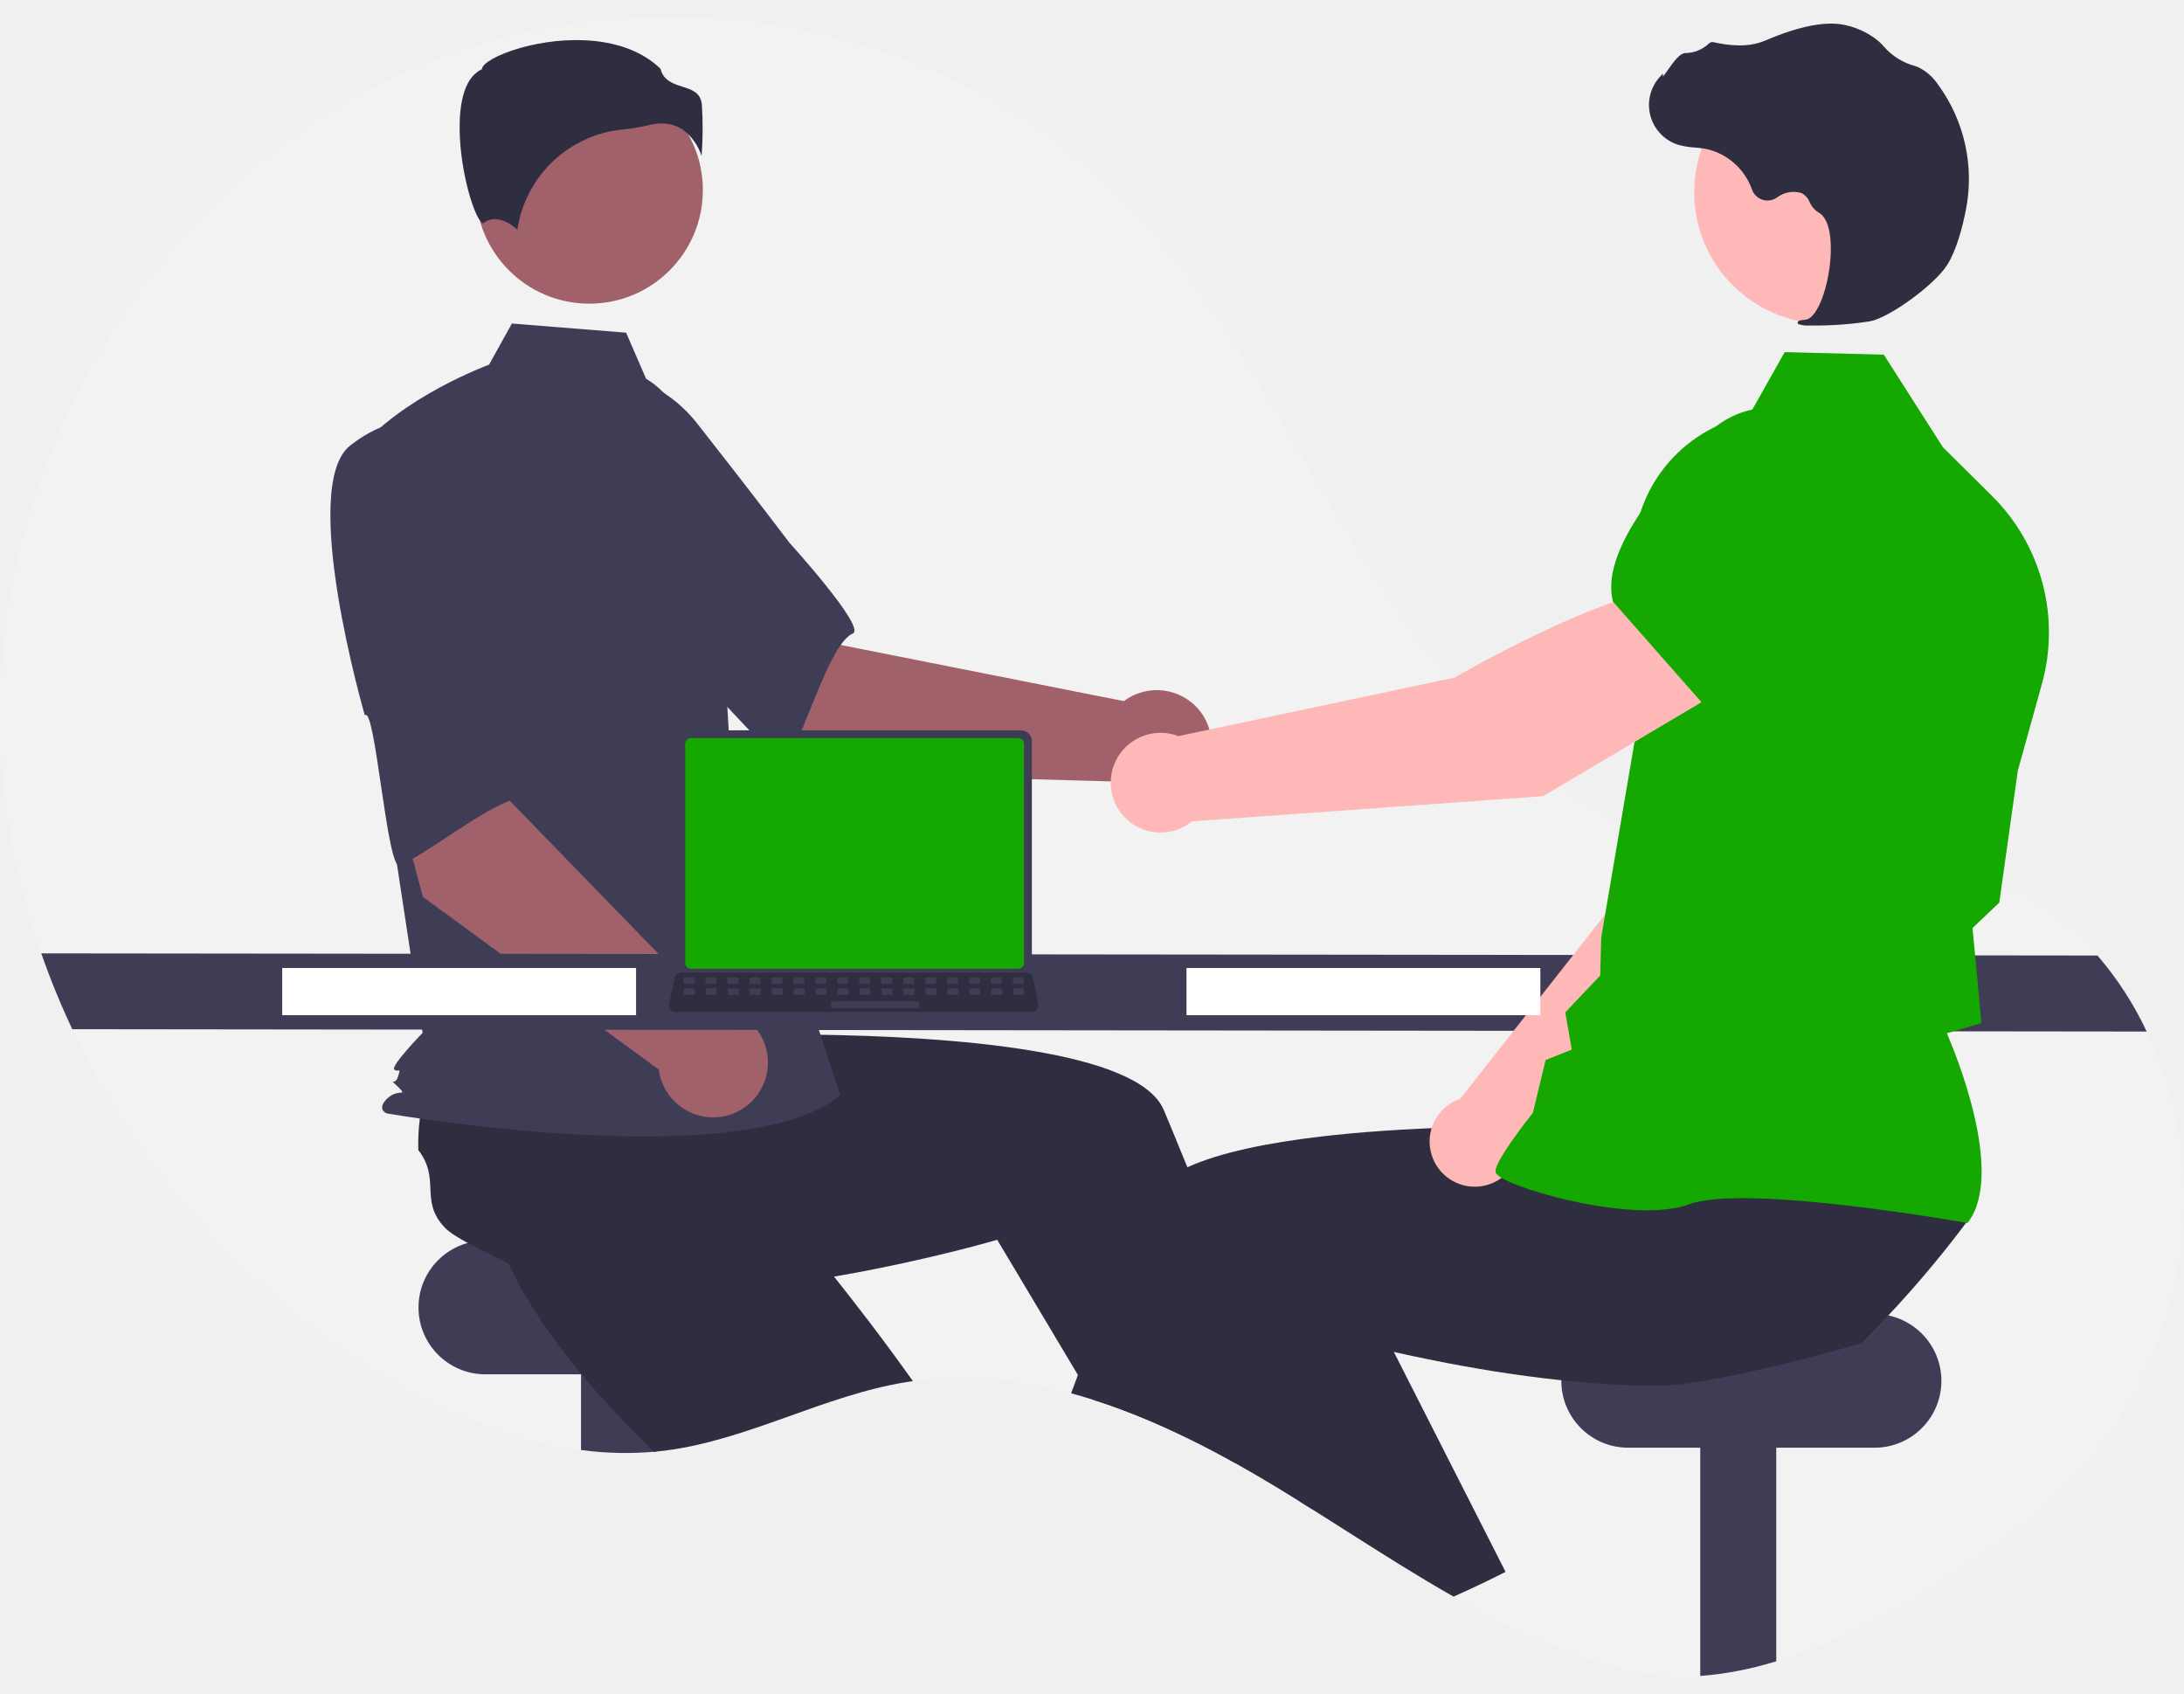
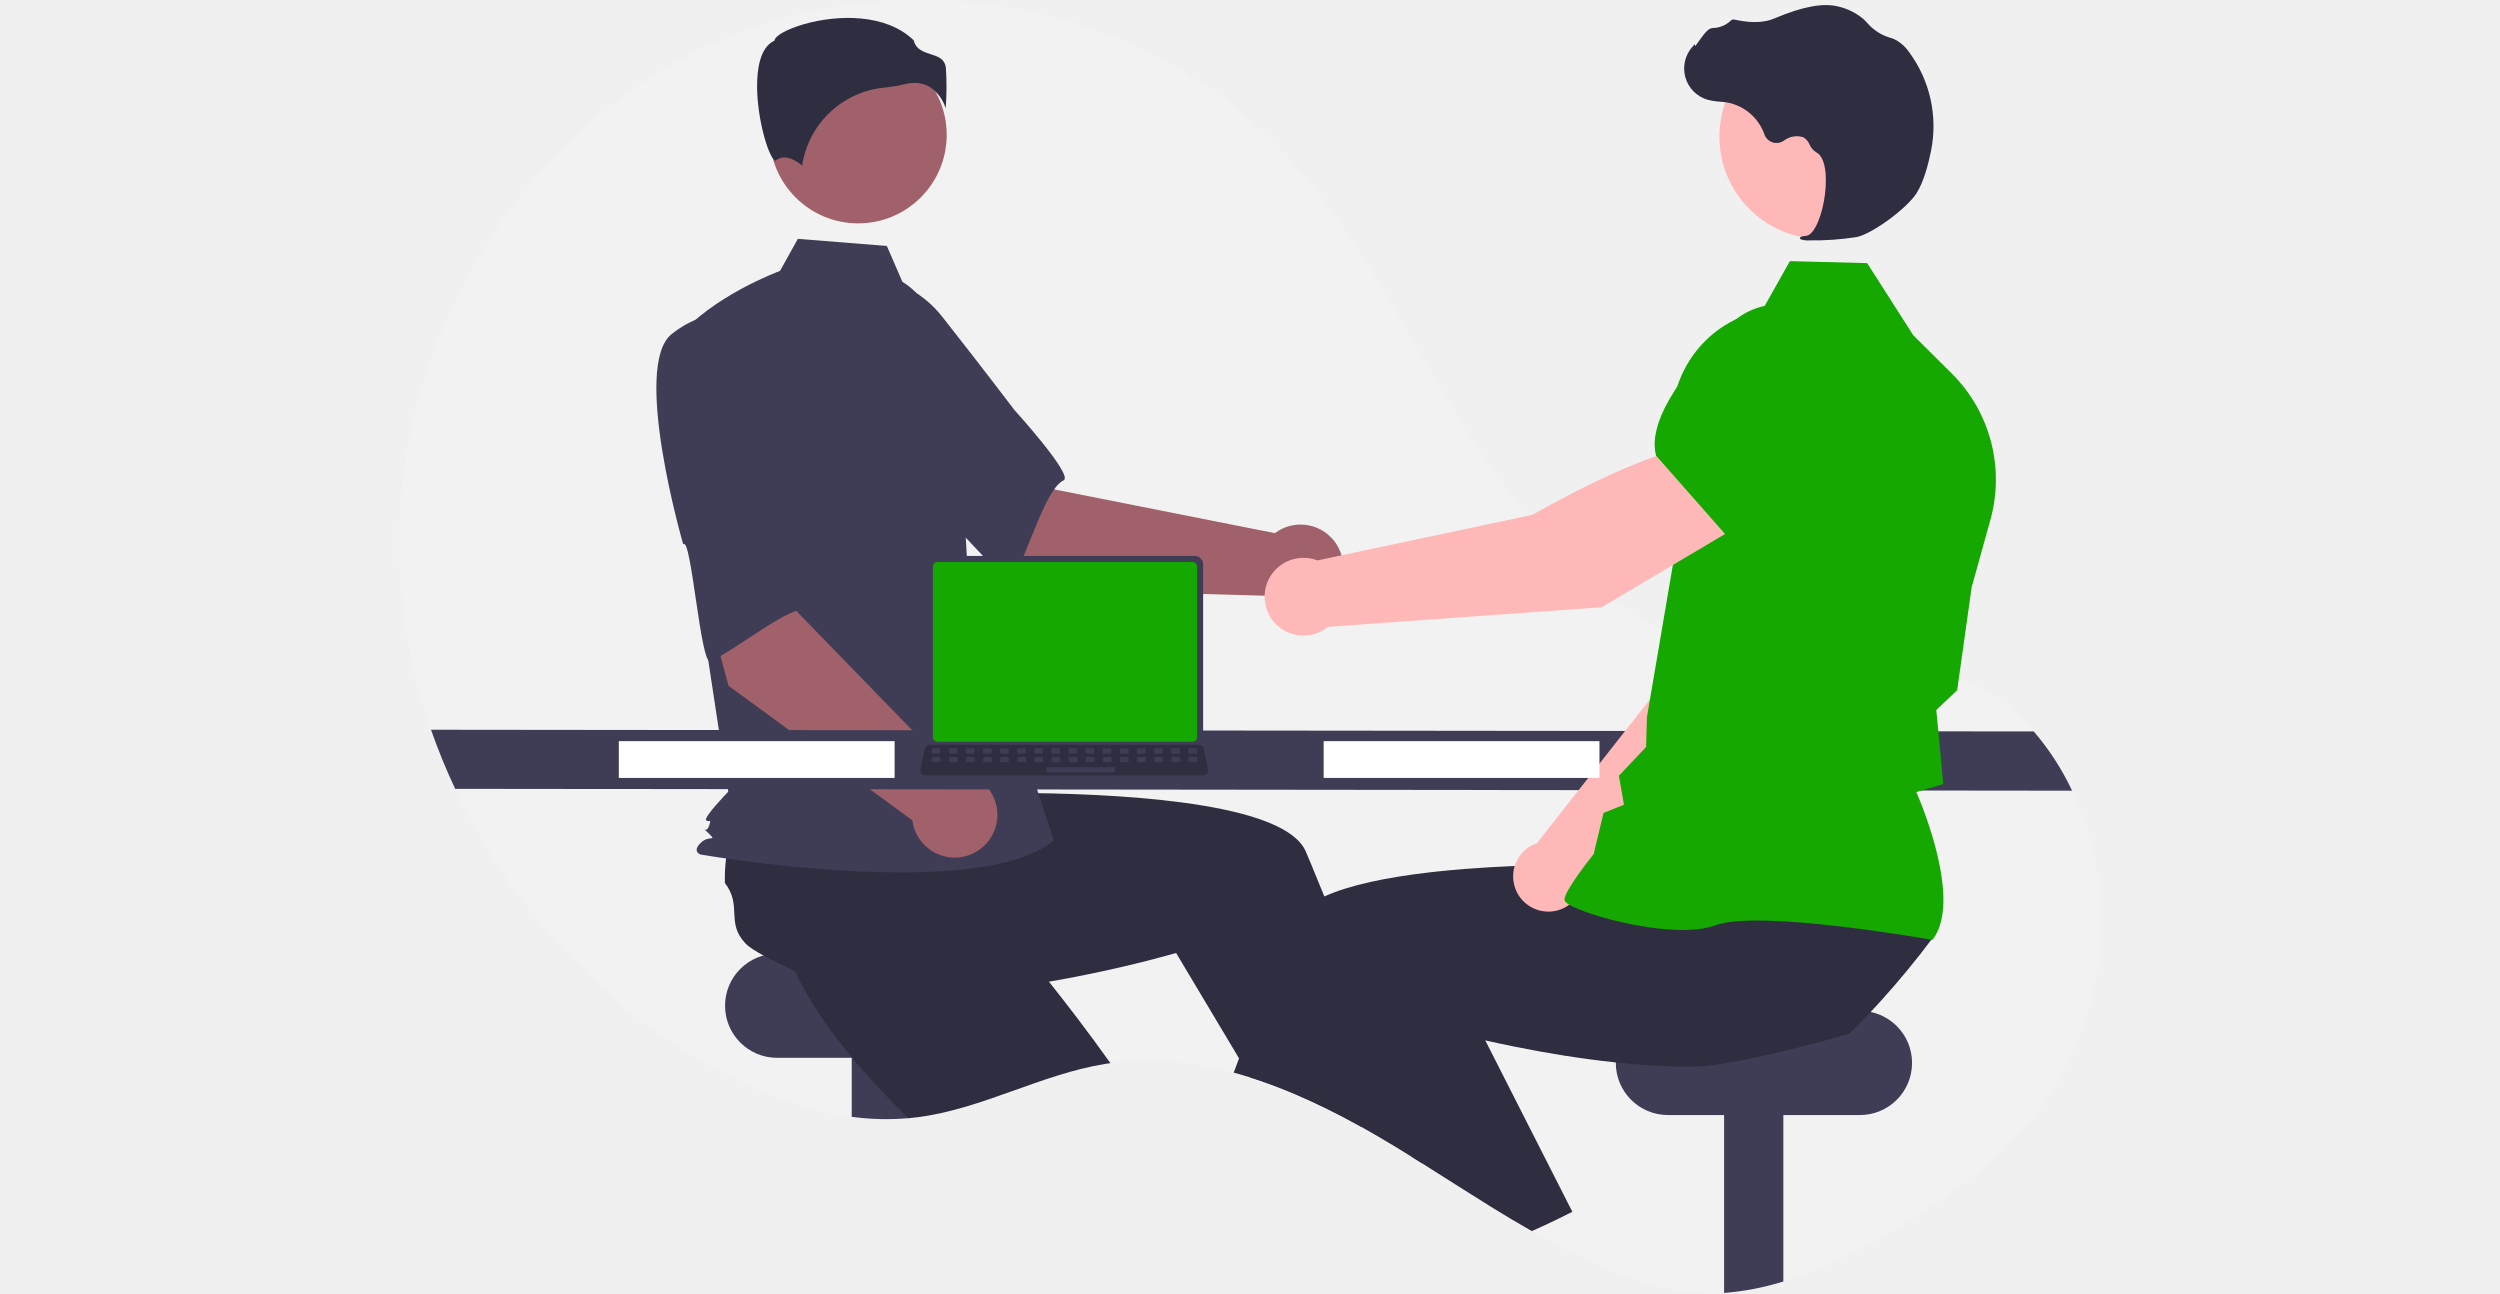
- <svg xmlns="http://www.w3.org/2000/svg" data-name="Layer 1" width="400.941" height="310.92" viewBox="0 0 833.222 633.11">
+ <svg xmlns="http://www.w3.org/2000/svg" data-name="Layer 1" width="600.941" height="310.92" viewBox="0 0 833.222 633.11">
  <path d="M954.314,708.907c-27.3,20.79-60.56,41.85-93.26,51.78a132.151,132.151,0,0,1-29,5.61,87.682,87.682,0,0,1-27.45-2.13c-23.6-5.87-45.49-16.15-66.67-28.16-6.92-3.93-13.76-8.04-20.56-12.24-11.1-6.86-22.09-13.96-33.11-20.89-1.65-1.05-3.29-2.08-4.94-3.1h-.01q-3.99-2.505-8-4.94c-.47-.29-.94-.57-1.42-.86q-7.575-4.59-15.41-8.97c-.64-.35-1.28-.71-1.92-1.06a337.758,337.758,0,0,0-31.12-15.23c-6.98-2.94-14.05-5.59-21.19-7.85h-.01c-2.73-.86-5.47-1.67-8.22-2.41a172.032,172.032,0,0,0-25.14-4.92,137.461,137.461,0,0,0-35.21.28c-.79.11-1.57.22-2.36.35-31.6,5.06-60.44,22.12-92.18,26.14-1.03.13-2.05.25-3.08.34-.44.04-.88.09-1.32.12a126.185,126.185,0,0,1-27.68-.68c-25.63-3.38-50.59-13.87-73.06-27.09-52.53-30.91-95.13-78.42-121.03-133.44a297.454,297.454,0,0,1-11.83-28.93,278.47,278.47,0,0,1-15.67-84.85c-2.43-100.36,54.6-201.05,144.14-246.44,89.55-45.39,207.35-30.38,279.57,39.35,43.81,42.3,69.16,99.62,102.13,150.83,32.97,51.2,79.83,100.11,140.27,107.57,30.79,3.8,63.01-3.55,92.52,6.01,16.34,5.3,30.28,15.44,41.51,28.36a127.185,127.185,0,0,1,18.78,29,141.927,141.927,0,0,1,8.73,23.54c.41,1.49.79,2.98,1.16,4.47C1026.974,608.507,1003.484,671.447,954.314,708.907Z" transform="translate(-183.3889 -133.445)" fill="#f2f2f2" />
  <rect x="159.665" y="466.772" width="145" height="51" rx="25.5" fill="#3f3d56" />
  <path d="M434.054,638.217v42.43a125.553,125.553,0,0,1-29-.56v-41.87Z" transform="translate(-183.3889 -133.445)" fill="#3f3d56" />
  <path d="M531.674,653.817c-.79.11-1.57.22-2.36.35-31.6,5.06-60.44,22.12-92.18,26.14-1.03.13-2.05.25-3.08.34-.44.04-.88.09-1.32.12-7.75-7.59-15.5-15.67-22.78-24.04-3.95-4.53-7.77-9.15-11.36-13.83-9.32-12.08-17.22-24.5-22.44-36.7.53-5.85-3.11-19.38-4.85-29.74l-.01-.01c-.74-4.35-1.14-8.13-.77-10.56,2.12-14.02,13.57-12.41,17.09-26.15a77.5,77.5,0,0,1,10.11-7.11c.59-.35,1.19-.7,1.81-1.05l38.2-26.4,14.6,14.32,22.22,21.8,24.08,23.61-20.44,20.65s17.08,19.69,37.05,45.94C520.604,638.547,526.174,646.077,531.674,653.817Z" transform="translate(-183.3889 -133.445)" fill="#2f2e41" />
  <path d="M861.054,638.217v122.47a132.151,132.151,0,0,1-29,5.61v-128.08Z" transform="translate(-183.3889 -133.445)" fill="#3f3d56" />
  <rect x="595.665" y="494.772" width="145" height="51" rx="25.5" fill="#3f3d56" />
  <path d="M669.894,693.977q-7.575-4.59-15.41-8.97c-.64-.35-1.28-.71-1.92-1.06l3.44-1.47,9.28-3.99.09-.04.1.34Z" transform="translate(-183.3889 -133.445)" fill="#ffb6b6" />
  <path d="M684.264,702.877c-1.65-1.05-3.29-2.08-4.94-3.1h-.01q-3.99-2.505-8-4.94c-.47-.29-.94-.57-1.42-.86q-7.575-4.59-15.41-8.97c-.64-.35-1.28-.71-1.92-1.06a337.758,337.758,0,0,0-31.12-15.23c-6.98-2.94-14.05-5.59-21.19-7.85h-.01l-5.61-9.39-25.25-42.29-5.55-9.29s-18.93,5.6-45.72,10.97c-9.75,1.96-20.53,3.88-31.84,5.5-12.09,1.72-24.77,3.09-37.37,3.75-6.01.32-12,.48-17.9.43-15.25-.1-29.9-1.53-42.73-4.93-4.28-4.02-17.18-9.49-26.42-14.5h-.01c-3.88-2.1-7.1-4.11-8.79-5.9-9.74-10.3-1.42-18.33-10.08-29.57a78.018,78.018,0,0,1,.63-12.34c.09-.68.18-1.37.29-2.07l2.73-46.36,20.28-2.68,30.86-4.08,33.43-4.42,3.68,28.82s26.03-1.32,59.01-.88c52.97.72,123.85,6,133.45,28.66.9,2.13,1.8,4.28,2.7,6.43q3.21,7.71,6.36,15.5c7.61,18.8,14.87,37.78,21.5,55.72,4.12,11.16,8,21.92,11.57,31.99,2.87,8.1,5.53,15.76,7.96,22.81,2.22,6.44,4.23,12.37,6.02,17.69C683.724,701.267,683.994,702.087,684.264,702.877Z" transform="translate(-183.3889 -133.445)" fill="#2f2e41" />
  <path d="M497.708,421.99l-64.055-54.401,41.675-42.177,29.075,47.623,107.774,21.367a20.9,20.9,0,1,1-2.97,30.678Z" transform="translate(-183.3889 -133.445)" fill="#a0616a" />
  <path d="M377.042,296.092c-7.403,24.083,63.1,81.52,63.1,81.52.783-5.782,40.756,44.073,43.475,39.558,7.729-12.832,16.234-44.552,25.157-48.606,5.103-2.318-24.171-34.543-24.171-34.543s-14.933-19.756-34.649-44.794a53.412,53.412,0,0,0-47.084-20.961S384.445,272.009,377.042,296.092Z" transform="translate(-183.3889 -133.445)" fill="#3f3d56" />
  <circle cx="224.825" cy="66.009" r="43.324" fill="#a0616a" />
  <path d="M429.876,271.412c9.334,5.549,14.917,15.744,18.122,26.119a247.516,247.516,0,0,1,10.636,59.137l3.385,60.089,41.926,127.947c-36.336,30.746-172.919,6.988-172.919,6.988s-4.193-1.397,0-5.59,8.274-.478,4.082-4.671-1.302.478.095-3.715,0-1.397-1.398-2.795,10.819-13.976,10.819-13.976L333.445,447.503,319.47,299.363c16.771-20.963,50.498-33.321,50.498-33.321l8.715-15.687,43.574,3.486Z" transform="translate(-183.3889 -133.445)" fill="#3f3d56" />
  <path d="M443.928,176.437a20.078,20.078,0,0,1,7.133,10.02,141.018,141.018,0,0,0,.093-19.659c-.511-4.601-3.75-5.636-7.5-6.835-3.387-1.083-7.218-2.307-8.248-6.774-13.619-13.248-37.326-12.58-53.55-7.959-8.928,2.543-14.065,5.81-14.524,7.724l-.095.394-.363.181c-6.882,3.441-8.221,14.306-8.133,22.815.168,16.031,5.703,34.239,8.821,35.718.165.078.207.048.278-.012h0c4.695-3.752,10.424.285,12.941,2.48a45.059,45.059,0,0,1,40.346-38.219,70.703,70.703,0,0,0,9.724-1.631,20.472,20.472,0,0,1,4.968-.652A14.137,14.137,0,0,1,443.928,176.437Z" transform="translate(-183.3889 -133.445)" fill="#2f2e41" />
  <path d="M389.338,487.262,376.085,480.475a3.632,3.632,0,0,1,3.276-6.397l13.253,6.787a3.632,3.632,0,0,1-3.276,6.397Z" transform="translate(-183.3889 -133.445)" fill="#14a800" />
  <path d="M344.735,469.078l-21.801-81.162,58.259-11.028-3.133,55.709,76.547,78.818A20.9,20.9,0,1,1,434.732,534.973Z" transform="translate(-183.3889 -133.445)" fill="#a0616a" />
  <path d="M316.972,296.916c-19.775,15.612,5.606,102.935,5.606,102.935,3.93-4.313,8.496,59.425,13.299,57.255,13.651-6.168,38.673-27.438,48.319-25.704,5.516.992-.263-42.159-.263-42.159s-1.063-24.742-3.061-56.548a53.412,53.412,0,0,0-26.836-44.001S336.747,281.305,316.972,296.916Z" transform="translate(-183.3889 -133.445)" fill="#3f3d56" />
  <path d="M1002.384,520.457l-791.42-.9a297.454,297.454,0,0,1-11.83-28.93l784.47.83A127.185,127.185,0,0,1,1002.384,520.457Z" transform="translate(-183.3889 -133.445)" fill="#3f3d56" />
  <path d="M750.314,730.277q-6.135,2.97-12.38,5.73c-6.92-3.93-13.76-8.04-20.56-12.24l25.22-11.08Z" transform="translate(-183.3889 -133.445)" fill="#ffb6b6" />
  <path d="M934.194,592.477q-6.15,8.25-12.69,16.17-6.03,7.305-12.38,14.33c-1.75,1.94-3.52,3.87-5.33,5.78q-4.995,5.355-10.21,10.53c-6.26,1.97-18.94,5.44-32.53,8.68-9.89,2.35-20.26,4.58-29,6a104.486,104.486,0,0,1-14.81,1.58c-5.9.05-11.89-.11-17.9-.43-6.78-.36-13.57-.92-20.28-1.64-17.45-1.83-34.35-4.68-48.93-7.61-5.34-1.06-10.36-2.14-14.98-3.19-8.75-1.97-16.07-3.81-21.37-5.21-5.97-1.56-9.37-2.57-9.37-2.57l-14.95,25.04-7.76,12.99-5.7,9.55-1.52,2.53c-.64-.35-1.28-.71-1.92-1.06a337.758,337.758,0,0,0-31.12-15.23c-6.98-2.94-14.05-5.59-21.19-7.85h-.01c-2.73-.86-5.47-1.67-8.22-2.41q1.29-3.465,2.61-6.98,2.46-6.555,5.02-13.23c3.69-9.64,7.51-19.42,11.44-29.15,3.22-7.99,6.5-15.95,9.82-23.8,1.53-3.62,4.64-6.8,8.99-9.59a52.323,52.323,0,0,1,6.49-3.48c12.45-5.67,30.79-9.36,51-11.73,1.67-.19,3.35-.38,5.04-.56,16.73-1.76,34.48-2.67,51.08-3.09,8.31-.21,16.33-.29,23.79-.3q3.615,0,7.03.02h.01c6.15.03,11.81.12,16.79.22.97.02,1.91.05,2.83.07h.01c.62.01,1.23.03,1.83.04,10.89.28,17.57.62,17.57.62l2.59-20.32.53-4.1.5-3.9v-.01l.06-.49.41-.01,7.2-.14,60.52-1.18,33.06-.65-5.24,22.46-8.65,37.06C905.234,592.097,934.494,587.507,934.194,592.477Z" transform="translate(-183.3889 -133.445)" fill="#2f2e41" />
  <path d="M757.774,726.577c-2.47,1.26-4.96,2.5-7.46,3.7q-6.135,2.97-12.38,5.73c-6.92-3.93-13.76-8.04-20.56-12.24-11.1-6.86-22.09-13.96-33.11-20.89-1.65-1.05-3.29-2.08-4.94-3.1h-.01c-4.54-6.74-9.17-13.76-13.84-20.99-.07-.1-.13-.2-.19-.3q-1.8-2.76-3.58-5.56c-7.47-11.7-14.98-23.9-22.27-36.36l18.46-8.62,34.32-16.02,5.92-2.76,17.02,33.51,15.18,29.89,3.38,6.65Z" transform="translate(-183.3889 -133.445)" fill="#2f2e41" />
  <path d="M762.946,565.695l87.501-84.384,24.252-68.67L838.926,397.086c-18.375,17.601-38.237,72.424-38.237,72.424L740.477,546.115c-.469.161-.937.331-1.399.535a17.231,17.231,0,1,0,23.869,19.045Z" transform="translate(-183.3889 -133.445)" fill="#ffb8b8" />
  <path d="M828.86,404.753l45.375,14.405.171-.028c16.889-2.829,30.903-30.412,39.684-53.054a31.596,31.596,0,0,0-16.087-40.025h0a31.666,31.666,0,0,0-33.165,4.184l-23.301,19.039Z" transform="translate(-183.3889 -133.445)" fill="#14a800" />
  <path d="M934.012,593.49l.265-.352c14.157-18.776-5.206-65.273-8.133-72.017l13.164-3.899-2.294-25.064-1.105-11.176L946.143,471.262l.034-.248,7.039-50.092,9.21-33.154A73.285,73.285,0,0,0,943.465,316.233L924.638,297.54l-22.556-35.306-37.819-.976-13.6,24.159a55.141,55.141,0,0,0-44.103,55.179l1.28,64.316L794.269,484.598l-.381,14.475-13.319,14.055,2.462,14.21-9.963,3.969-4.875,20.191c-1.862,2.33-14.156,17.87-14.268,22.202-.017.65.447,1.292,1.459,2.016,7.958,5.694,52.437,18.031,72.456,10.614,21.323-7.894,104.895,6.932,105.737,7.083Z" transform="translate(-183.3889 -133.445)" fill="#14a800" />
  <circle cx="696.48" cy="66.885" r="50.104" fill="#ffb8b8" />
  <path d="M873.756,251.104a136.267,136.267,0,0,0,23.181-1.62c7.599-1.545,24.599-14.003,29.339-21.5h0c3.521-5.57,5.772-14.268,7.042-20.583a60.914,60.914,0,0,0-10.654-48.358,19.245,19.245,0,0,0-7.773-6.634c-.278-.109-.565-.205-.855-.288a23.745,23.745,0,0,1-11.812-7.309,19.586,19.586,0,0,0-1.964-2.021,29.248,29.248,0,0,0-12.203-6.127c-7.254-1.941-17.752-.014-31.202,5.733-6.757,2.888-14.147,1.843-19.832.609a1.86,1.86,0,0,0-1.751.6,13.132,13.132,0,0,1-8.925,3.558c-2.032.089-4.164,2.903-6.741,6.572-.585.833-1.267,1.805-1.759,2.396l-.066-1.136-1.149,1.267a15.935,15.935,0,0,0,7.194,25.961,31.076,31.076,0,0,0,6.25.996c1.279.115,2.602.234,3.87.454a24.025,24.025,0,0,1,17.853,15.59,6.283,6.283,0,0,0,9.483,3.05,10.381,10.381,0,0,1,9.459-1.722,6.891,6.891,0,0,1,3.046,3.455,8.98,8.98,0,0,0,3.408,3.976c5.15,2.655,5.505,14.417,3.655,24.222-1.783,9.451-5.307,16.288-8.57,16.626-2.512.26-2.799.438-2.981.883l-.162.398.282.372A10.261,10.261,0,0,0,873.756,251.104Z" transform="translate(-183.3889 -133.445)" fill="#2f2e41" />
  <path d="M841.302,389.605l-19.319-38.516c-28.041,1.915-83.695,34.337-83.695,34.337L632.99,407.752a19.023,19.023,0,1,0,5.186,32.508L772.123,430.659Z" transform="translate(-183.3889 -133.445)" fill="#ffb8b8" />
  <path d="M833.51,395.929l50.454-37.495,8.887-32.027a34.982,34.982,0,0,0-10.521-35.394h0a34.899,34.899,0,0,0-47.624,1.537c-18.987,18.951-40.642,45.39-35.99,63.723l.047.186Z" transform="translate(-183.3889 -133.445)" fill="#14a800" />
  <rect x="452.665" y="362.772" width="135" height="18" fill="#fff" />
  <rect x="107.665" y="362.772" width="135" height="18" fill="#fff" />
  <path d="M441.818,409.655v85.704a4.122,4.122,0,0,0,4.119,4.119H572.941a4.122,4.122,0,0,0,4.119-4.119v-85.704a4.124,4.124,0,0,0-4.119-4.115H445.937A4.124,4.124,0,0,0,441.818,409.655Z" transform="translate(-183.3889 -133.445)" fill="#3f3d56" />
  <path d="M444.797,410.722v83.58a2.205,2.205,0,0,0,2.201,2.201H571.884a2.205,2.205,0,0,0,2.201-2.201V410.722a2.206,2.206,0,0,0-2.201-2.206H446.999A2.206,2.206,0,0,0,444.797,410.722Z" transform="translate(-183.3889 -133.445)" fill="#14a800" />
  <path d="M439.161,512.074a2.47,2.47,0,0,0,1.943.93h135.992A2.502,2.502,0,0,0,579.543,509.988l-2.111-10.027a2.507,2.507,0,0,0-1.558-1.818,2.425,2.425,0,0,0-.888-.168H443.208a2.425,2.425,0,0,0-.888.168,2.507,2.507,0,0,0-1.558,1.818l-2.111,10.027A2.5,2.5,0,0,0,439.161,512.074Z" transform="translate(-183.3889 -133.445)" fill="#2f2e41" />
  <rect x="569.832" y="499.781" width="4.188" height="2.513" rx="0.488" transform="translate(960.4626 868.6308) rotate(-180)" fill="#3f3d56" />
  <rect x="561.455" y="499.781" width="4.188" height="2.513" rx="0.488" transform="translate(943.7086 868.6308) rotate(-180)" fill="#3f3d56" />
  <rect x="553.078" y="499.781" width="4.188" height="2.513" rx="0.488" transform="translate(926.9547 868.6308) rotate(-180)" fill="#3f3d56" />
  <rect x="544.701" y="499.781" width="4.188" height="2.513" rx="0.488" transform="translate(910.2007 868.6308) rotate(-180)" fill="#3f3d56" />
  <rect x="536.324" y="499.781" width="4.188" height="2.513" rx="0.488" transform="translate(893.4467 868.6308) rotate(-180)" fill="#3f3d56" />
  <rect x="527.947" y="499.781" width="4.188" height="2.513" rx="0.488" transform="translate(876.6928 868.6308) rotate(-180)" fill="#3f3d56" />
  <rect x="519.57" y="499.781" width="4.188" height="2.513" rx="0.488" transform="translate(859.9388 868.6308) rotate(-180)" fill="#3f3d56" />
  <rect x="511.193" y="499.781" width="4.188" height="2.513" rx="0.488" transform="translate(843.1848 868.6308) rotate(-180)" fill="#3f3d56" />
  <rect x="502.816" y="499.781" width="4.188" height="2.513" rx="0.488" transform="translate(826.4309 868.6308) rotate(-180)" fill="#3f3d56" />
  <rect x="494.439" y="499.781" width="4.188" height="2.513" rx="0.488" transform="translate(809.6769 868.6308) rotate(-180)" fill="#3f3d56" />
  <rect x="486.062" y="499.781" width="4.188" height="2.513" rx="0.488" transform="translate(792.9229 868.6308) rotate(-180)" fill="#3f3d56" />
  <rect x="477.685" y="499.781" width="4.188" height="2.513" rx="0.488" transform="translate(776.169 868.6308) rotate(-180)" fill="#3f3d56" />
  <rect x="469.308" y="499.781" width="4.188" height="2.513" rx="0.488" transform="translate(759.415 868.6308) rotate(-180)" fill="#3f3d56" />
  <rect x="460.931" y="499.781" width="4.188" height="2.513" rx="0.488" transform="translate(742.6611 868.6308) rotate(-180)" fill="#3f3d56" />
  <rect x="452.554" y="499.781" width="4.188" height="2.513" rx="0.488" transform="translate(725.9071 868.6308) rotate(-180)" fill="#3f3d56" />
  <rect x="444.177" y="499.781" width="4.188" height="2.513" rx="0.488" transform="translate(709.1531 868.6308) rotate(-180)" fill="#3f3d56" />
  <rect x="569.931" y="503.97" width="4.188" height="2.513" rx="0.488" transform="translate(960.6605 877.0078) rotate(-180)" fill="#3f3d56" />
  <rect x="561.554" y="503.97" width="4.188" height="2.513" rx="0.488" transform="translate(943.9066 877.0078) rotate(-180)" fill="#3f3d56" />
  <rect x="553.177" y="503.97" width="4.188" height="2.513" rx="0.488" transform="translate(927.1526 877.0078) rotate(-180)" fill="#3f3d56" />
  <rect x="544.8" y="503.97" width="4.188" height="2.513" rx="0.488" transform="translate(910.3987 877.0078) rotate(-180)" fill="#3f3d56" />
  <rect x="536.423" y="503.97" width="4.188" height="2.513" rx="0.488" transform="translate(893.6447 877.0078) rotate(-180)" fill="#3f3d56" />
  <rect x="528.046" y="503.97" width="4.188" height="2.513" rx="0.488" transform="translate(876.8907 877.0078) rotate(-180)" fill="#3f3d56" />
  <rect x="519.669" y="503.97" width="4.188" height="2.513" rx="0.488" transform="translate(860.1368 877.0078) rotate(-180)" fill="#3f3d56" />
  <rect x="511.292" y="503.97" width="4.188" height="2.513" rx="0.488" transform="translate(843.3828 877.0078) rotate(-180)" fill="#3f3d56" />
  <rect x="502.915" y="503.97" width="4.188" height="2.513" rx="0.488" transform="translate(826.6288 877.0078) rotate(-180)" fill="#3f3d56" />
  <rect x="494.538" y="503.97" width="4.188" height="2.513" rx="0.488" transform="translate(809.8749 877.0078) rotate(-180)" fill="#3f3d56" />
  <rect x="486.161" y="503.97" width="4.188" height="2.513" rx="0.488" transform="translate(793.1209 877.0078) rotate(-180)" fill="#3f3d56" />
  <rect x="477.784" y="503.97" width="4.188" height="2.513" rx="0.488" transform="translate(776.3669 877.0078) rotate(-180)" fill="#3f3d56" />
  <rect x="469.407" y="503.97" width="4.188" height="2.513" rx="0.488" transform="translate(759.613 877.0078) rotate(-180)" fill="#3f3d56" />
  <rect x="461.03" y="503.97" width="4.188" height="2.513" rx="0.488" transform="translate(742.859 877.0078) rotate(-180)" fill="#3f3d56" />
  <rect x="452.653" y="503.97" width="4.188" height="2.513" rx="0.488" transform="translate(726.1051 877.0078) rotate(-180)" fill="#3f3d56" />
  <rect x="444.276" y="503.97" width="4.188" height="2.513" rx="0.488" transform="translate(709.3511 877.0078) rotate(-180)" fill="#3f3d56" />
  <rect x="500.402" y="508.996" width="33.508" height="2.513" rx="0.488" transform="translate(850.9221 887.0602) rotate(-180)" fill="#3f3d56" />
</svg>
